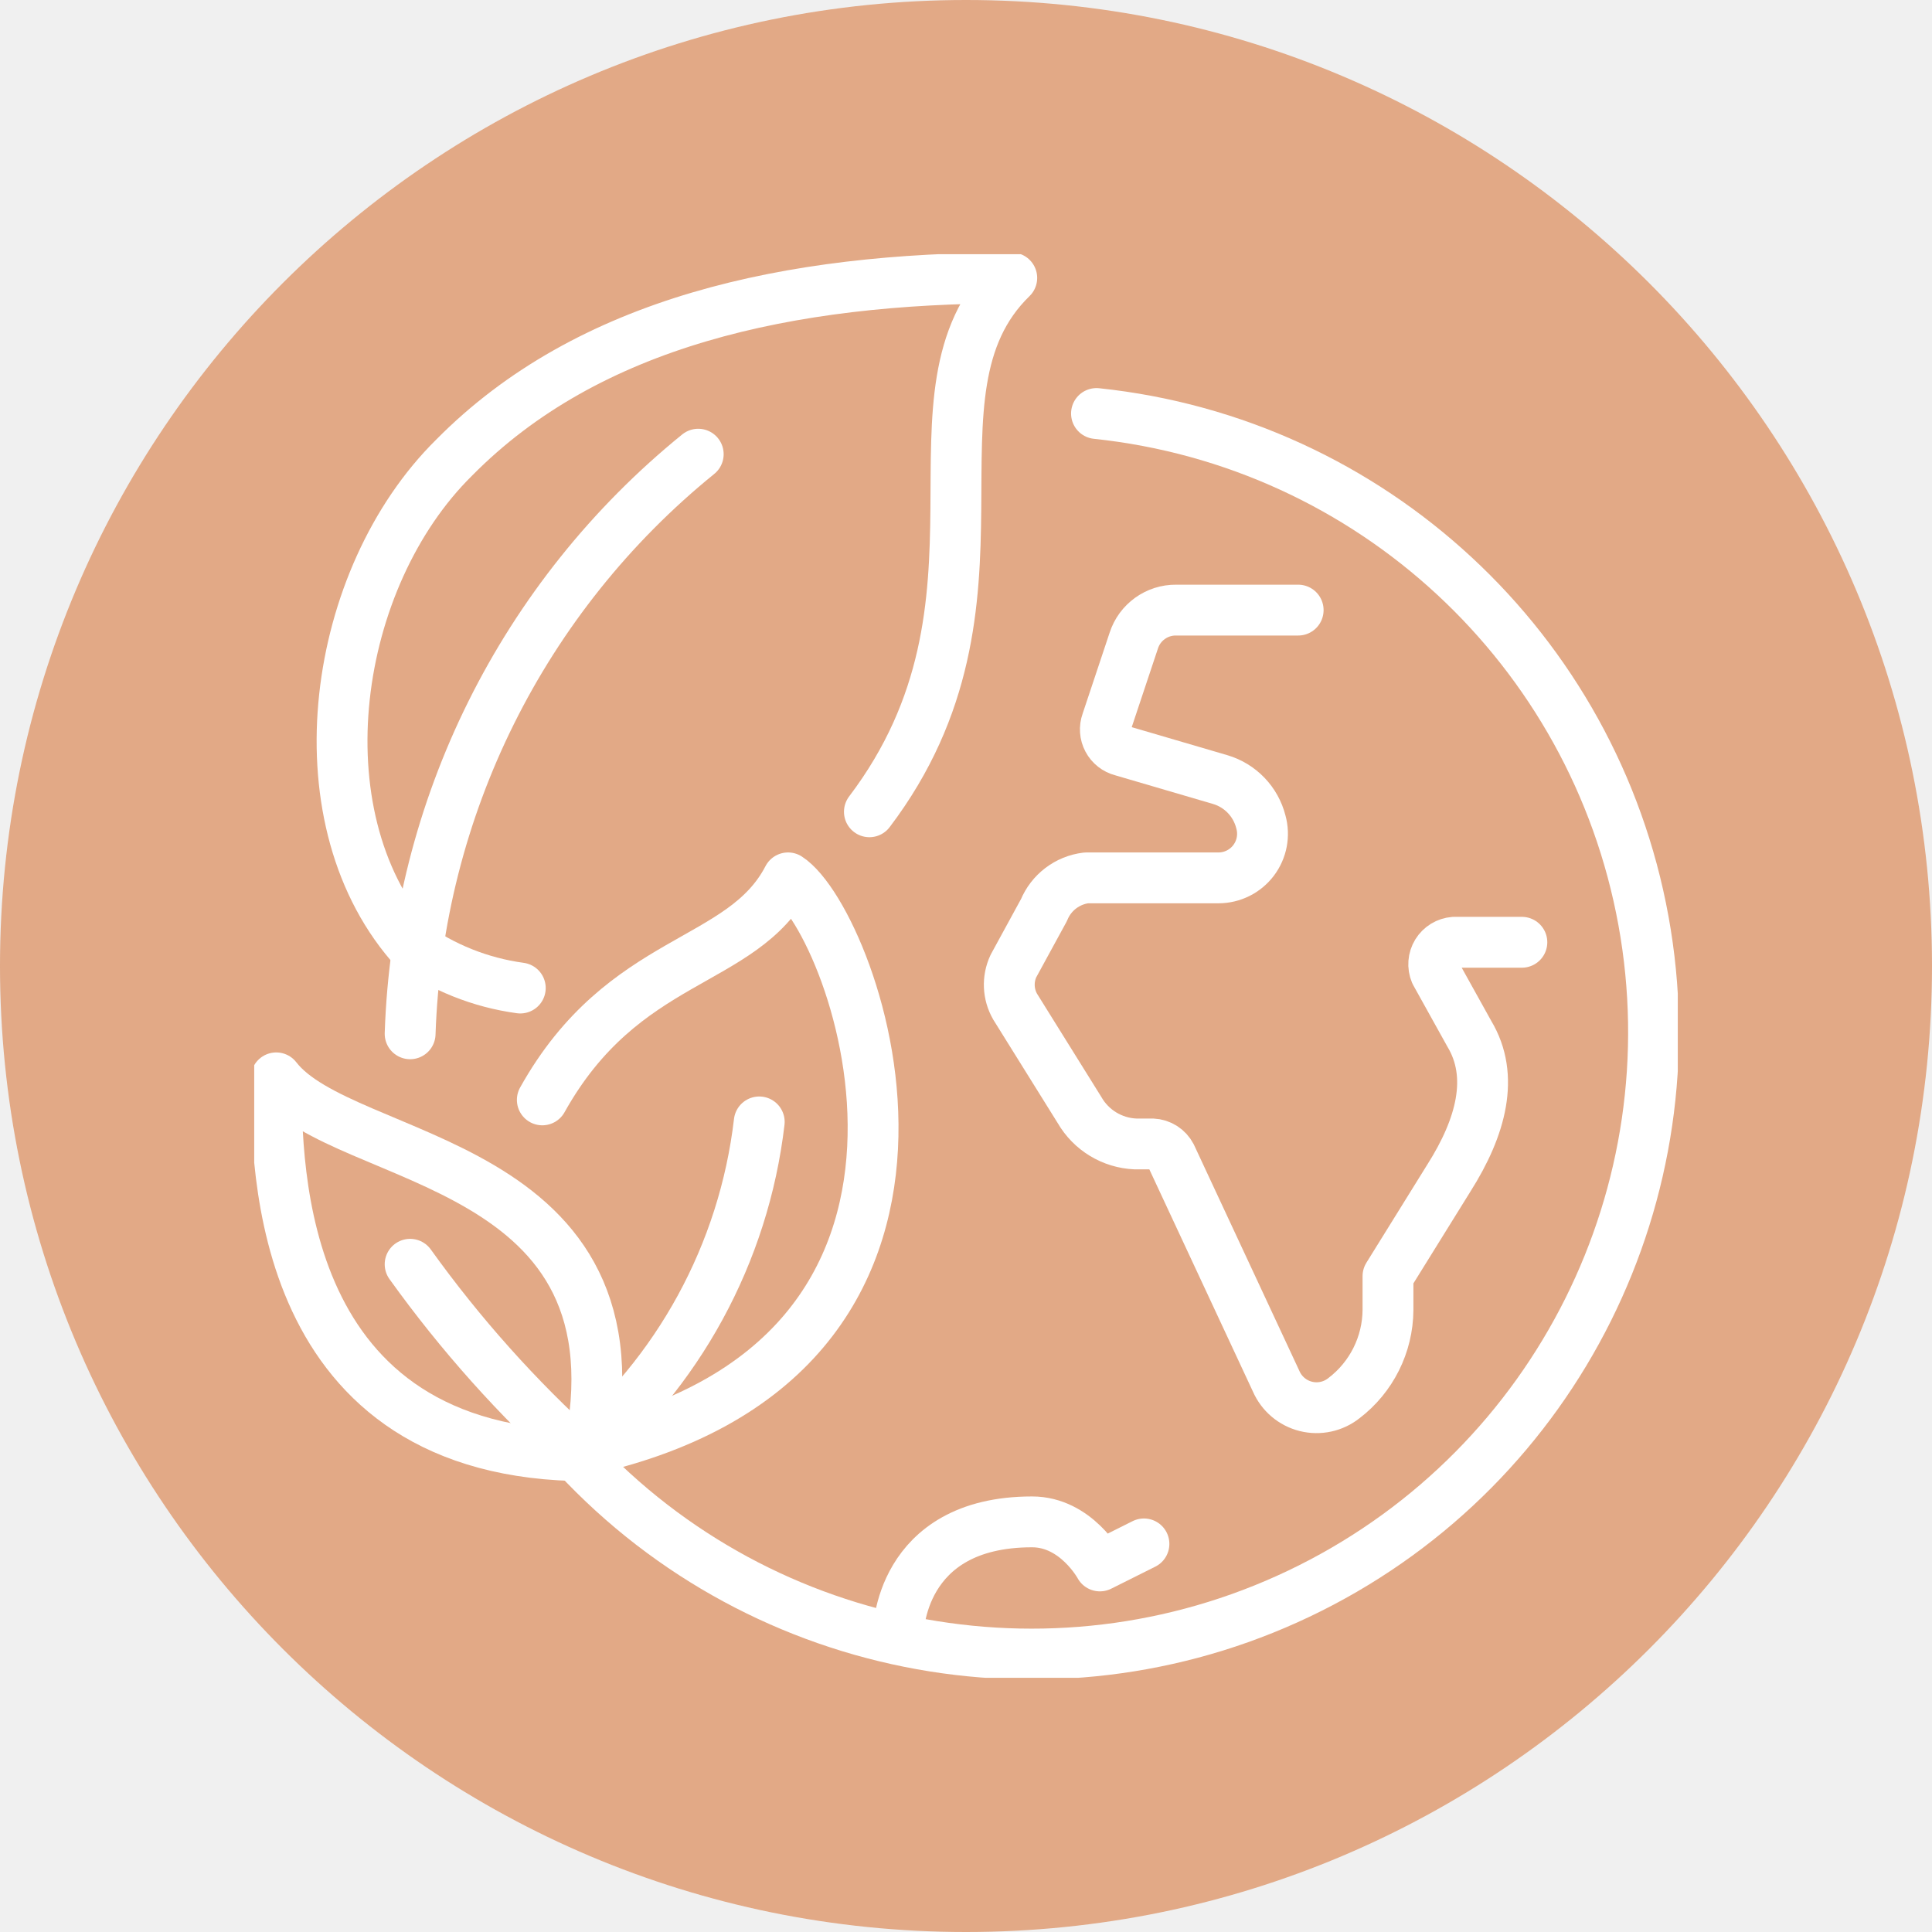
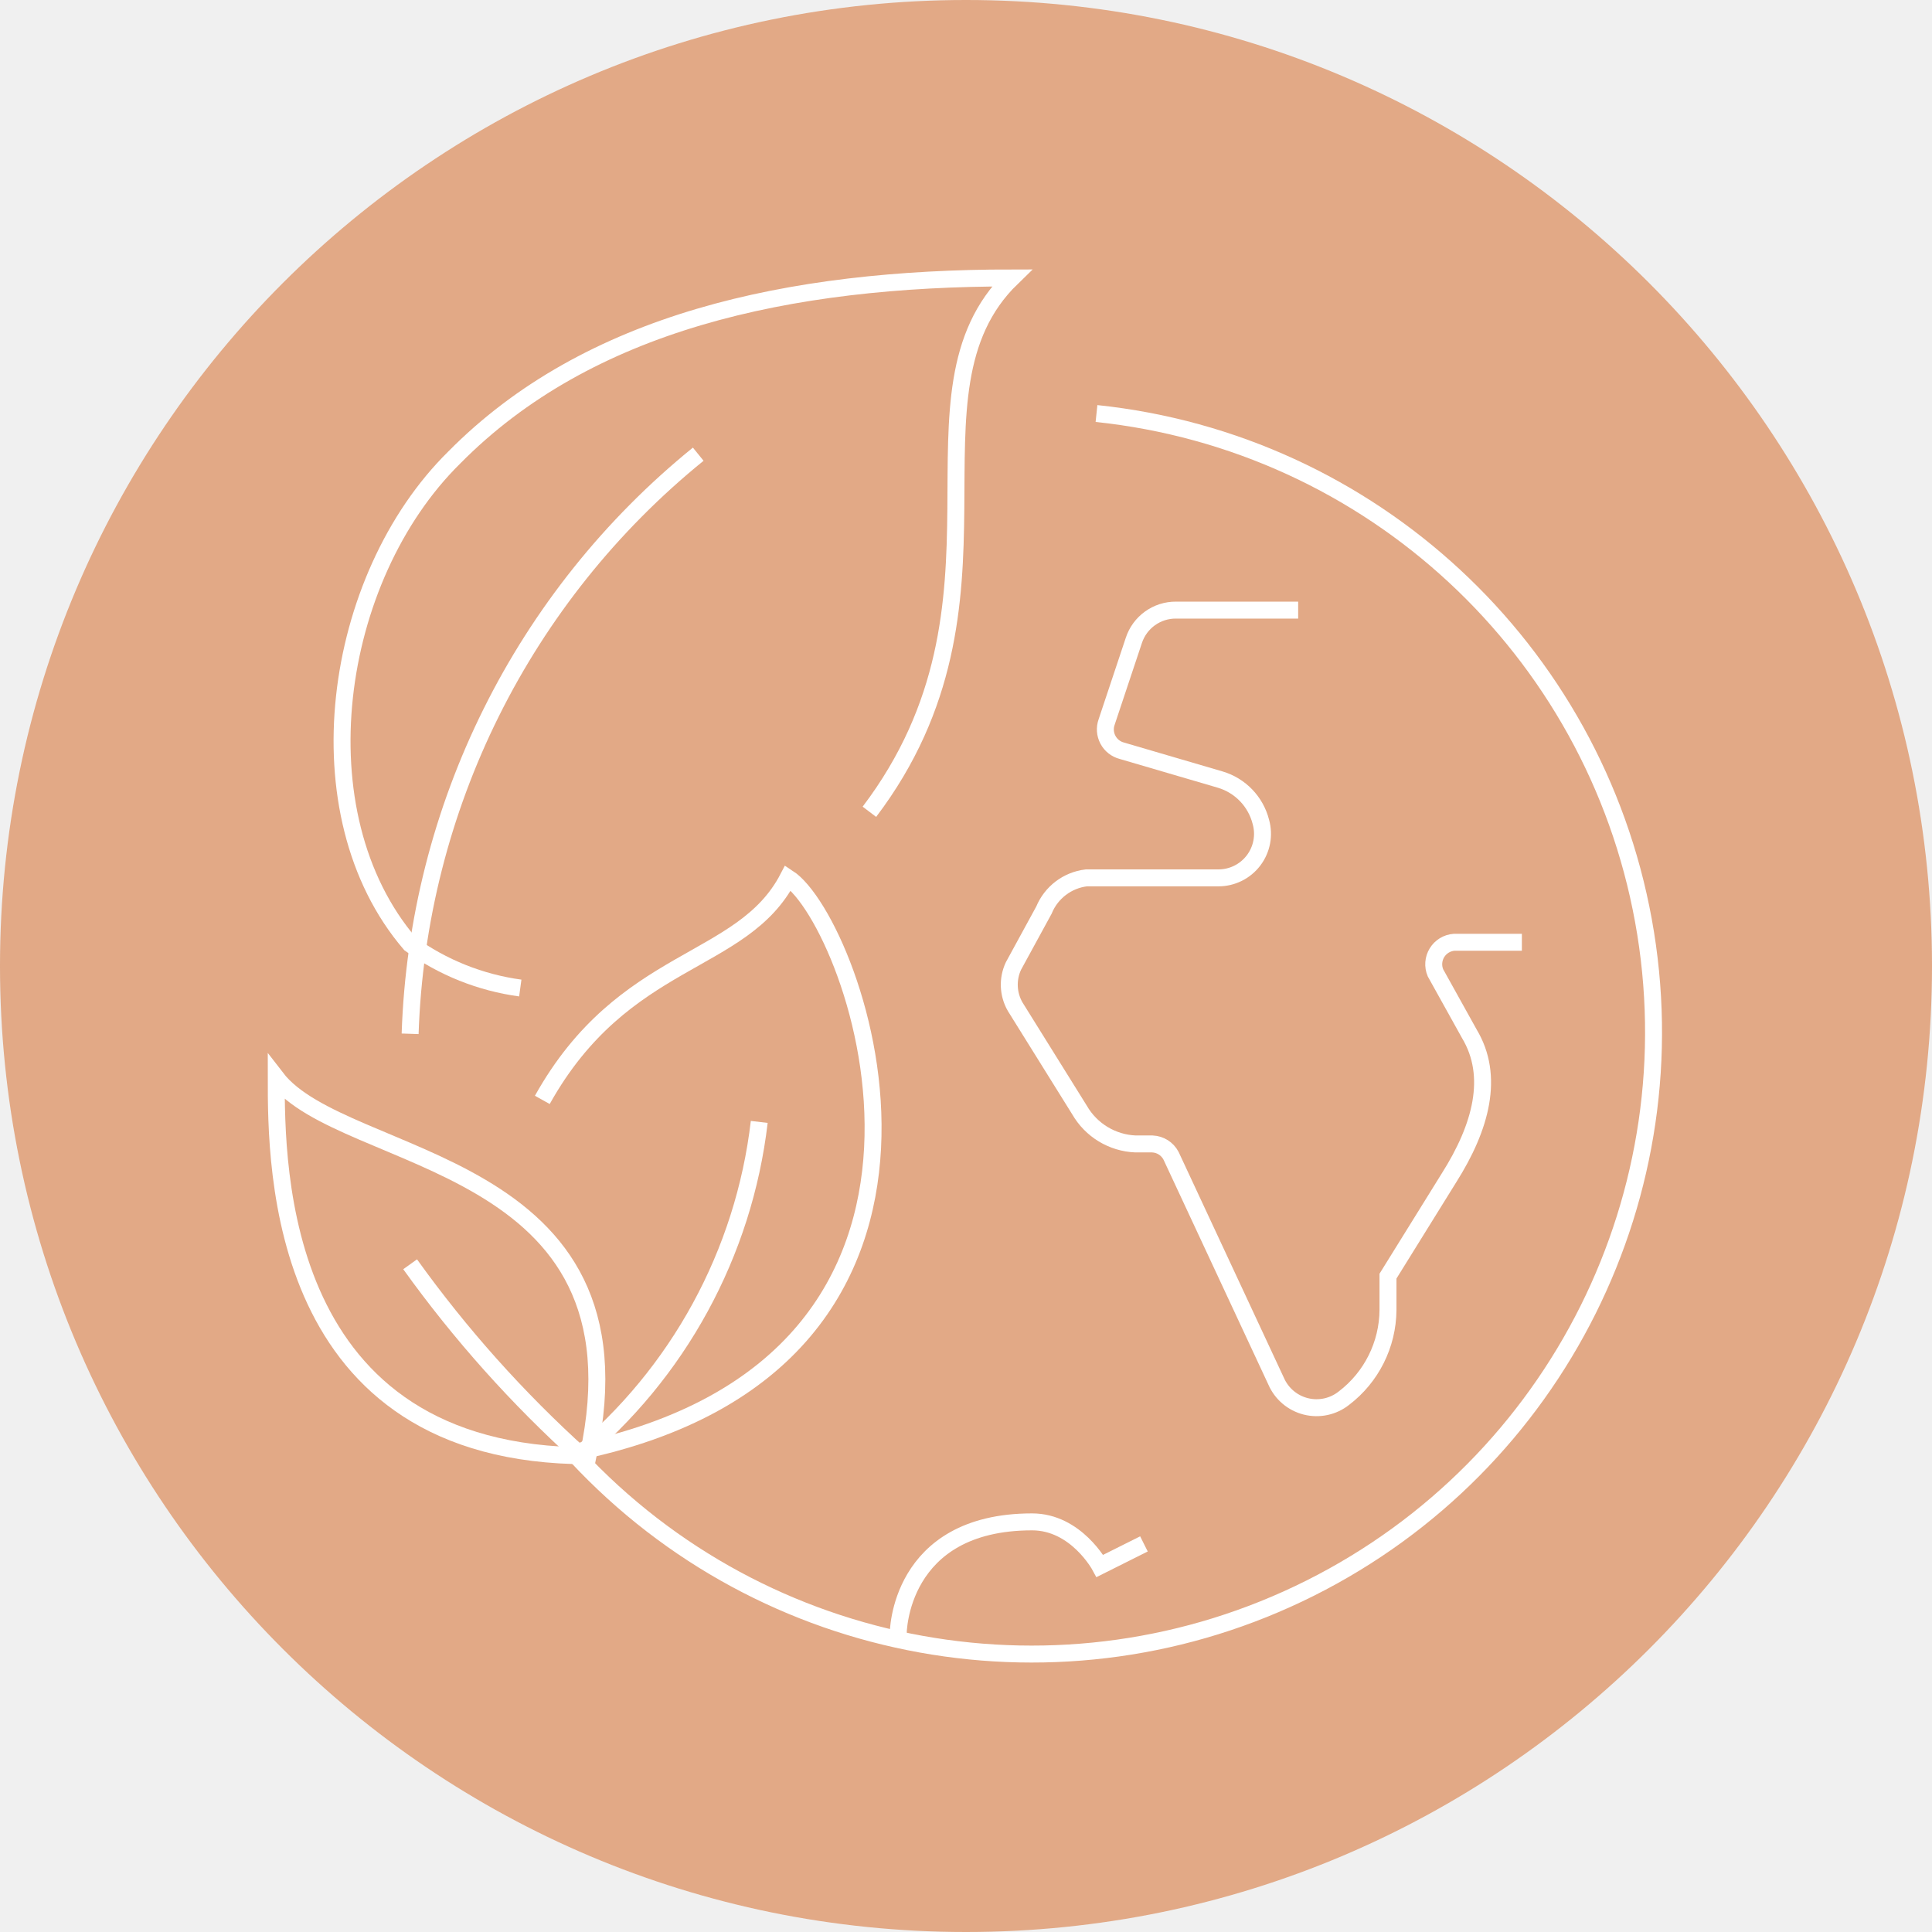
<svg xmlns="http://www.w3.org/2000/svg" width="114" height="114">
  <defs>
    <clipPath id="a">
      <path fill="none" d="M0 0h84v84H0z" data-name="Rectángulo 53" />
    </clipPath>
  </defs>
  <g data-name="Grupo 63">
    <g data-name="Componente 38 – 1">
      <circle cx="57" cy="57" r="57" fill="rgba(213,98,29,0.5)" data-name="Elipse 6" />
    </g>
    <g data-name="Grupo 27">
-       <g fill="none" stroke="#fff" stroke-linecap="round" stroke-linejoin="round" stroke-width="3" clip-path="url(#a)" data-name="Grupo 26" transform="translate(15 15)">
+       <g fill="none" stroke="#fff" strokeLinecap="round" strokeLinejoin="round" strokeWidth="3" clip-path="url(#a)" data-name="Grupo 26" transform="translate(15 15)">
        <path d="M15.7 43.3a14.4 14.4 0 0 1-6.5-2.6C2.6 33 4.6 19.1 11.8 12 19.7 4 31.5 1.4 44.7 1.4c-7 6.8 1 19.1-8.4 31.5" data-name="Trazado 45" />
        <path d="M61.6 21h-7.2a2.6 2.6 0 0 0-2.5 1.8l-1.6 4.8a1.3 1.3 0 0 0 .9 1.7L57 31a3.5 3.5 0 0 1 2.4 2.5h0a2.6 2.6 0 0 1-2.5 3.3h-7.8a3.1 3.1 0 0 0-2.5 1.9L44.8 42a2.6 2.6 0 0 0 .1 2.4l3.8 6.1a4 4 0 0 0 3.3 2h1a1.3 1.3 0 0 1 1.1.7l6.2 13.3a2.6 2.6 0 0 0 4 1h0a6.6 6.6 0 0 0 2.6-5.2v-2l3.6-5.8c1.9-3 2.7-6 1.2-8.5l-2-3.6a1.3 1.3 0 0 1 1.1-1.8h4" data-name="Trazado 46" />
        <path d="M19.7 70.9c-18.4 0-18.4-17-18.4-22.3 4 5.2 22.2 4.6 18.4 22.3Z" data-name="Trazado 47" />
        <path d="M19.3 70.9A70.8 70.8 0 0 1 9.2 59.6" data-name="Trazado 48" />
        <path d="M29.8 51.2A30.2 30.2 0 0 1 19 71" data-name="Trazado 49" />
        <path d="M17 49.9c4.8-8.6 11.8-7.9 14.5-13.1 4 2.6 13.5 28.6-12.6 33.9" data-name="Trazado 50" />
        <path d="M38 81.4s0-6.6 7.9-6.6c2.6 0 4 2.6 4 2.6l2.6-1.3" data-name="Trazado 51" />
        <path d="M26.2 11.8A46 46 0 0 0 9.2 46" data-name="Trazado 52" />
        <path d="M19 70.9A36.7 36.7 0 1 0 49.7 9.4" data-name="Trazado 53" />
      </g>
    </g>
  </g>
</svg>
